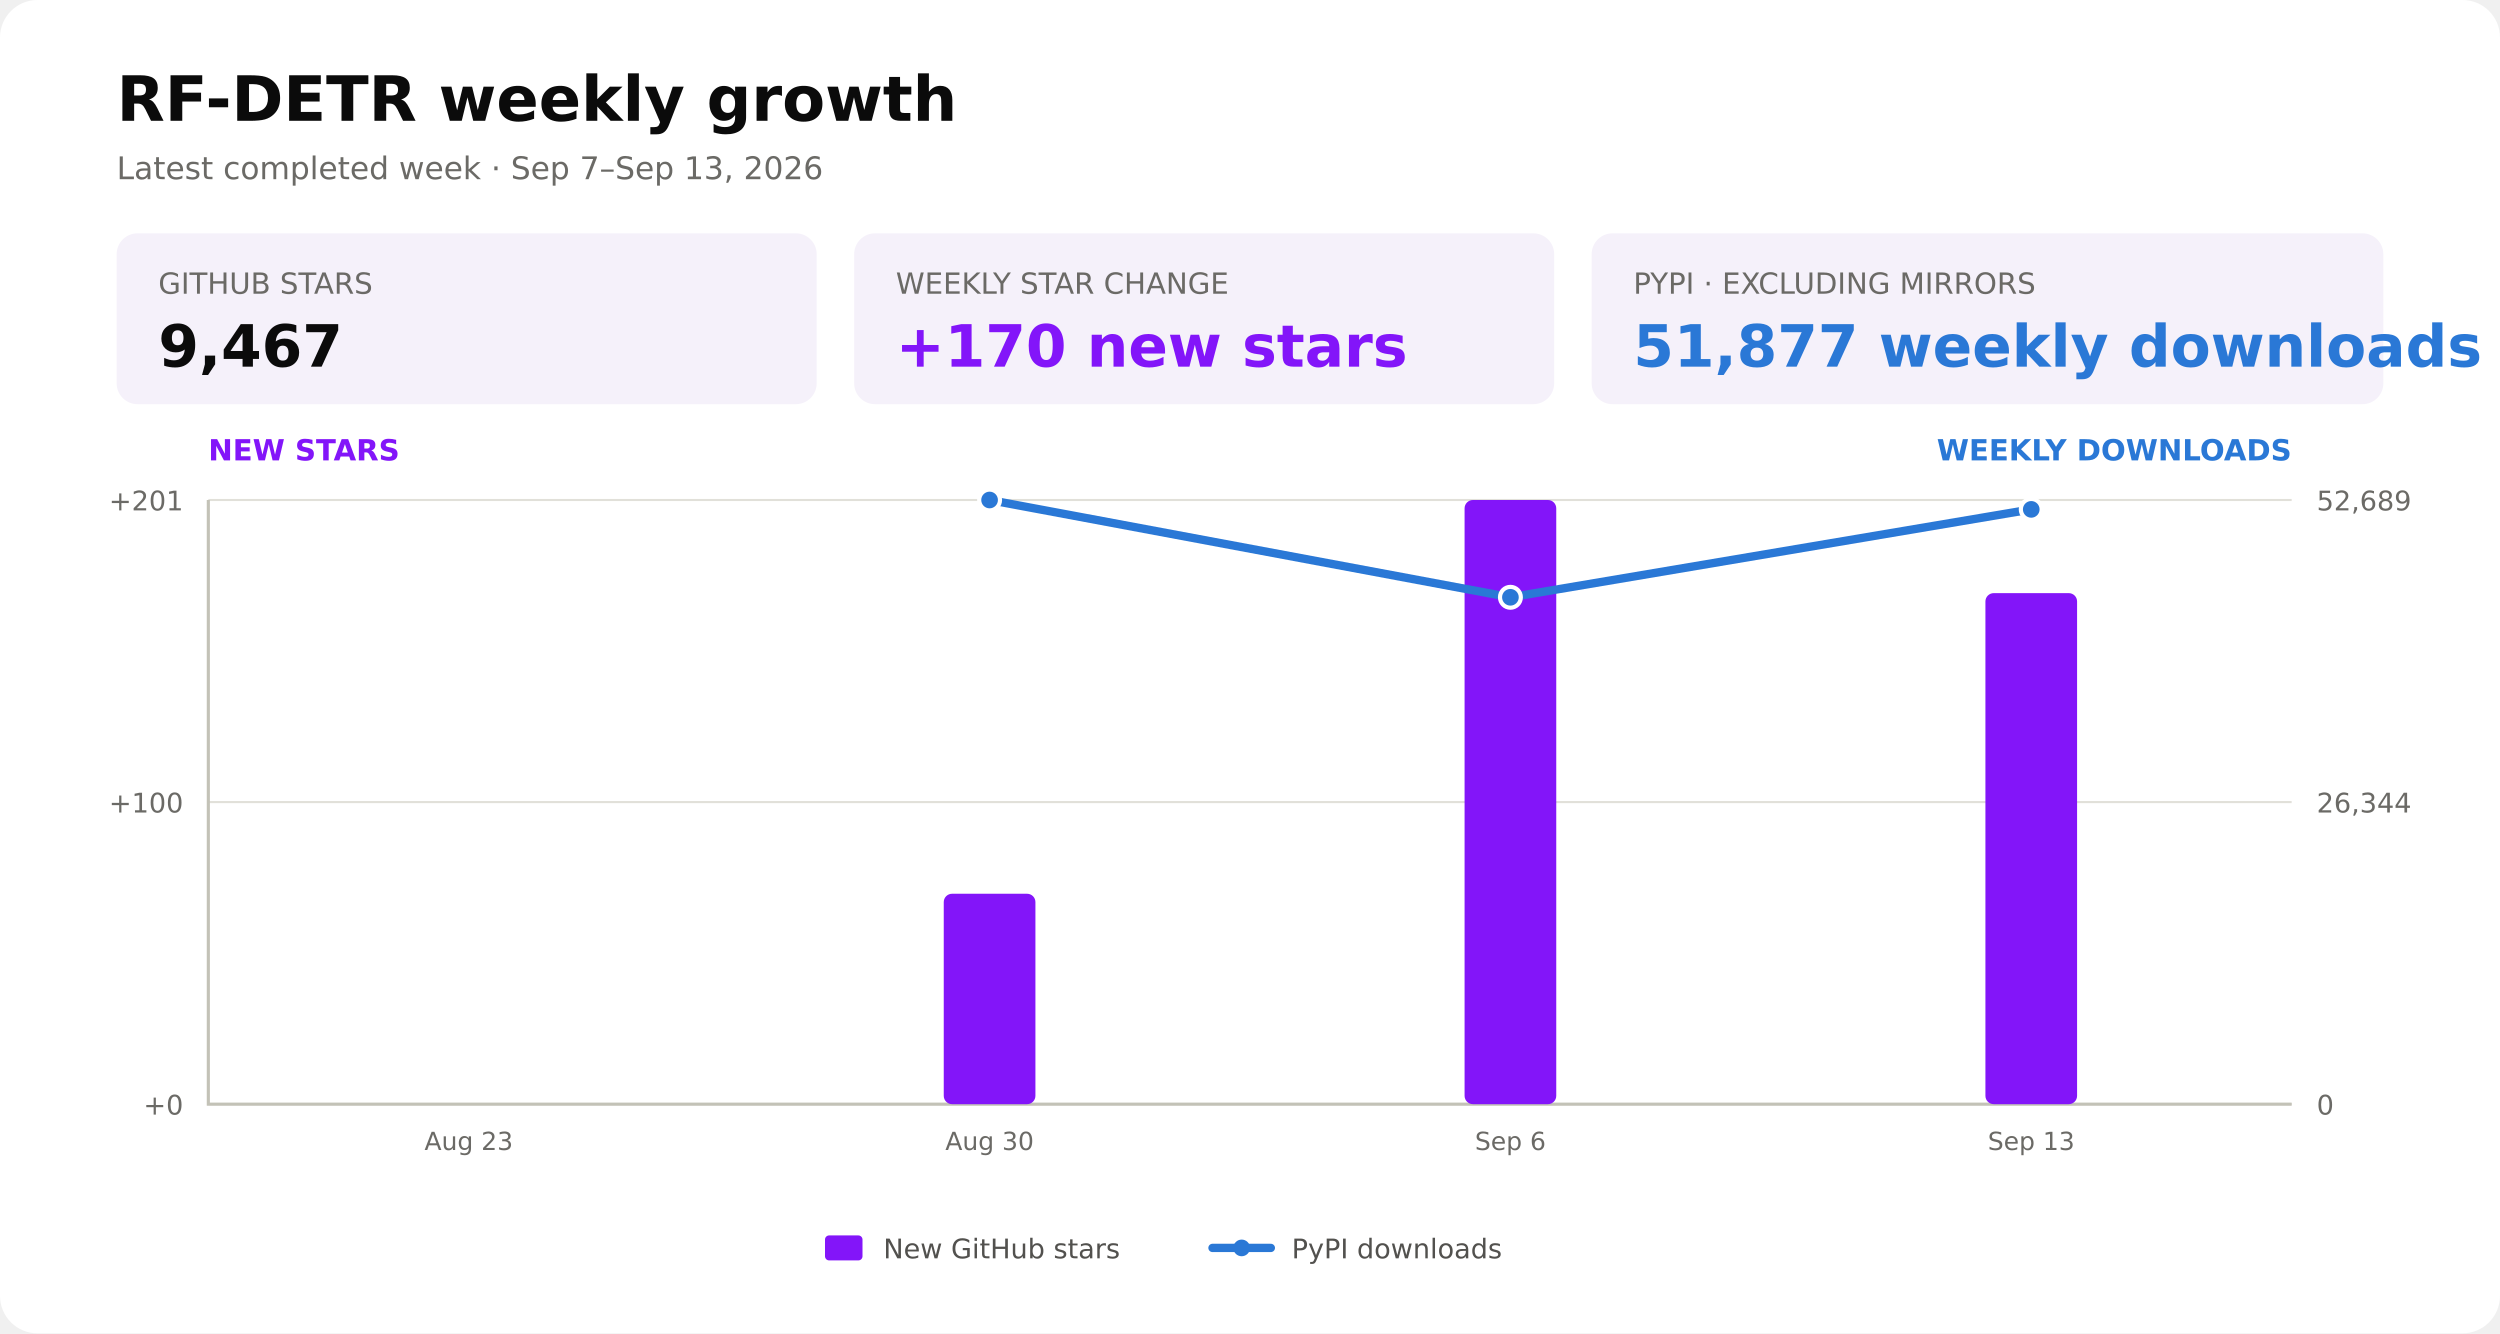
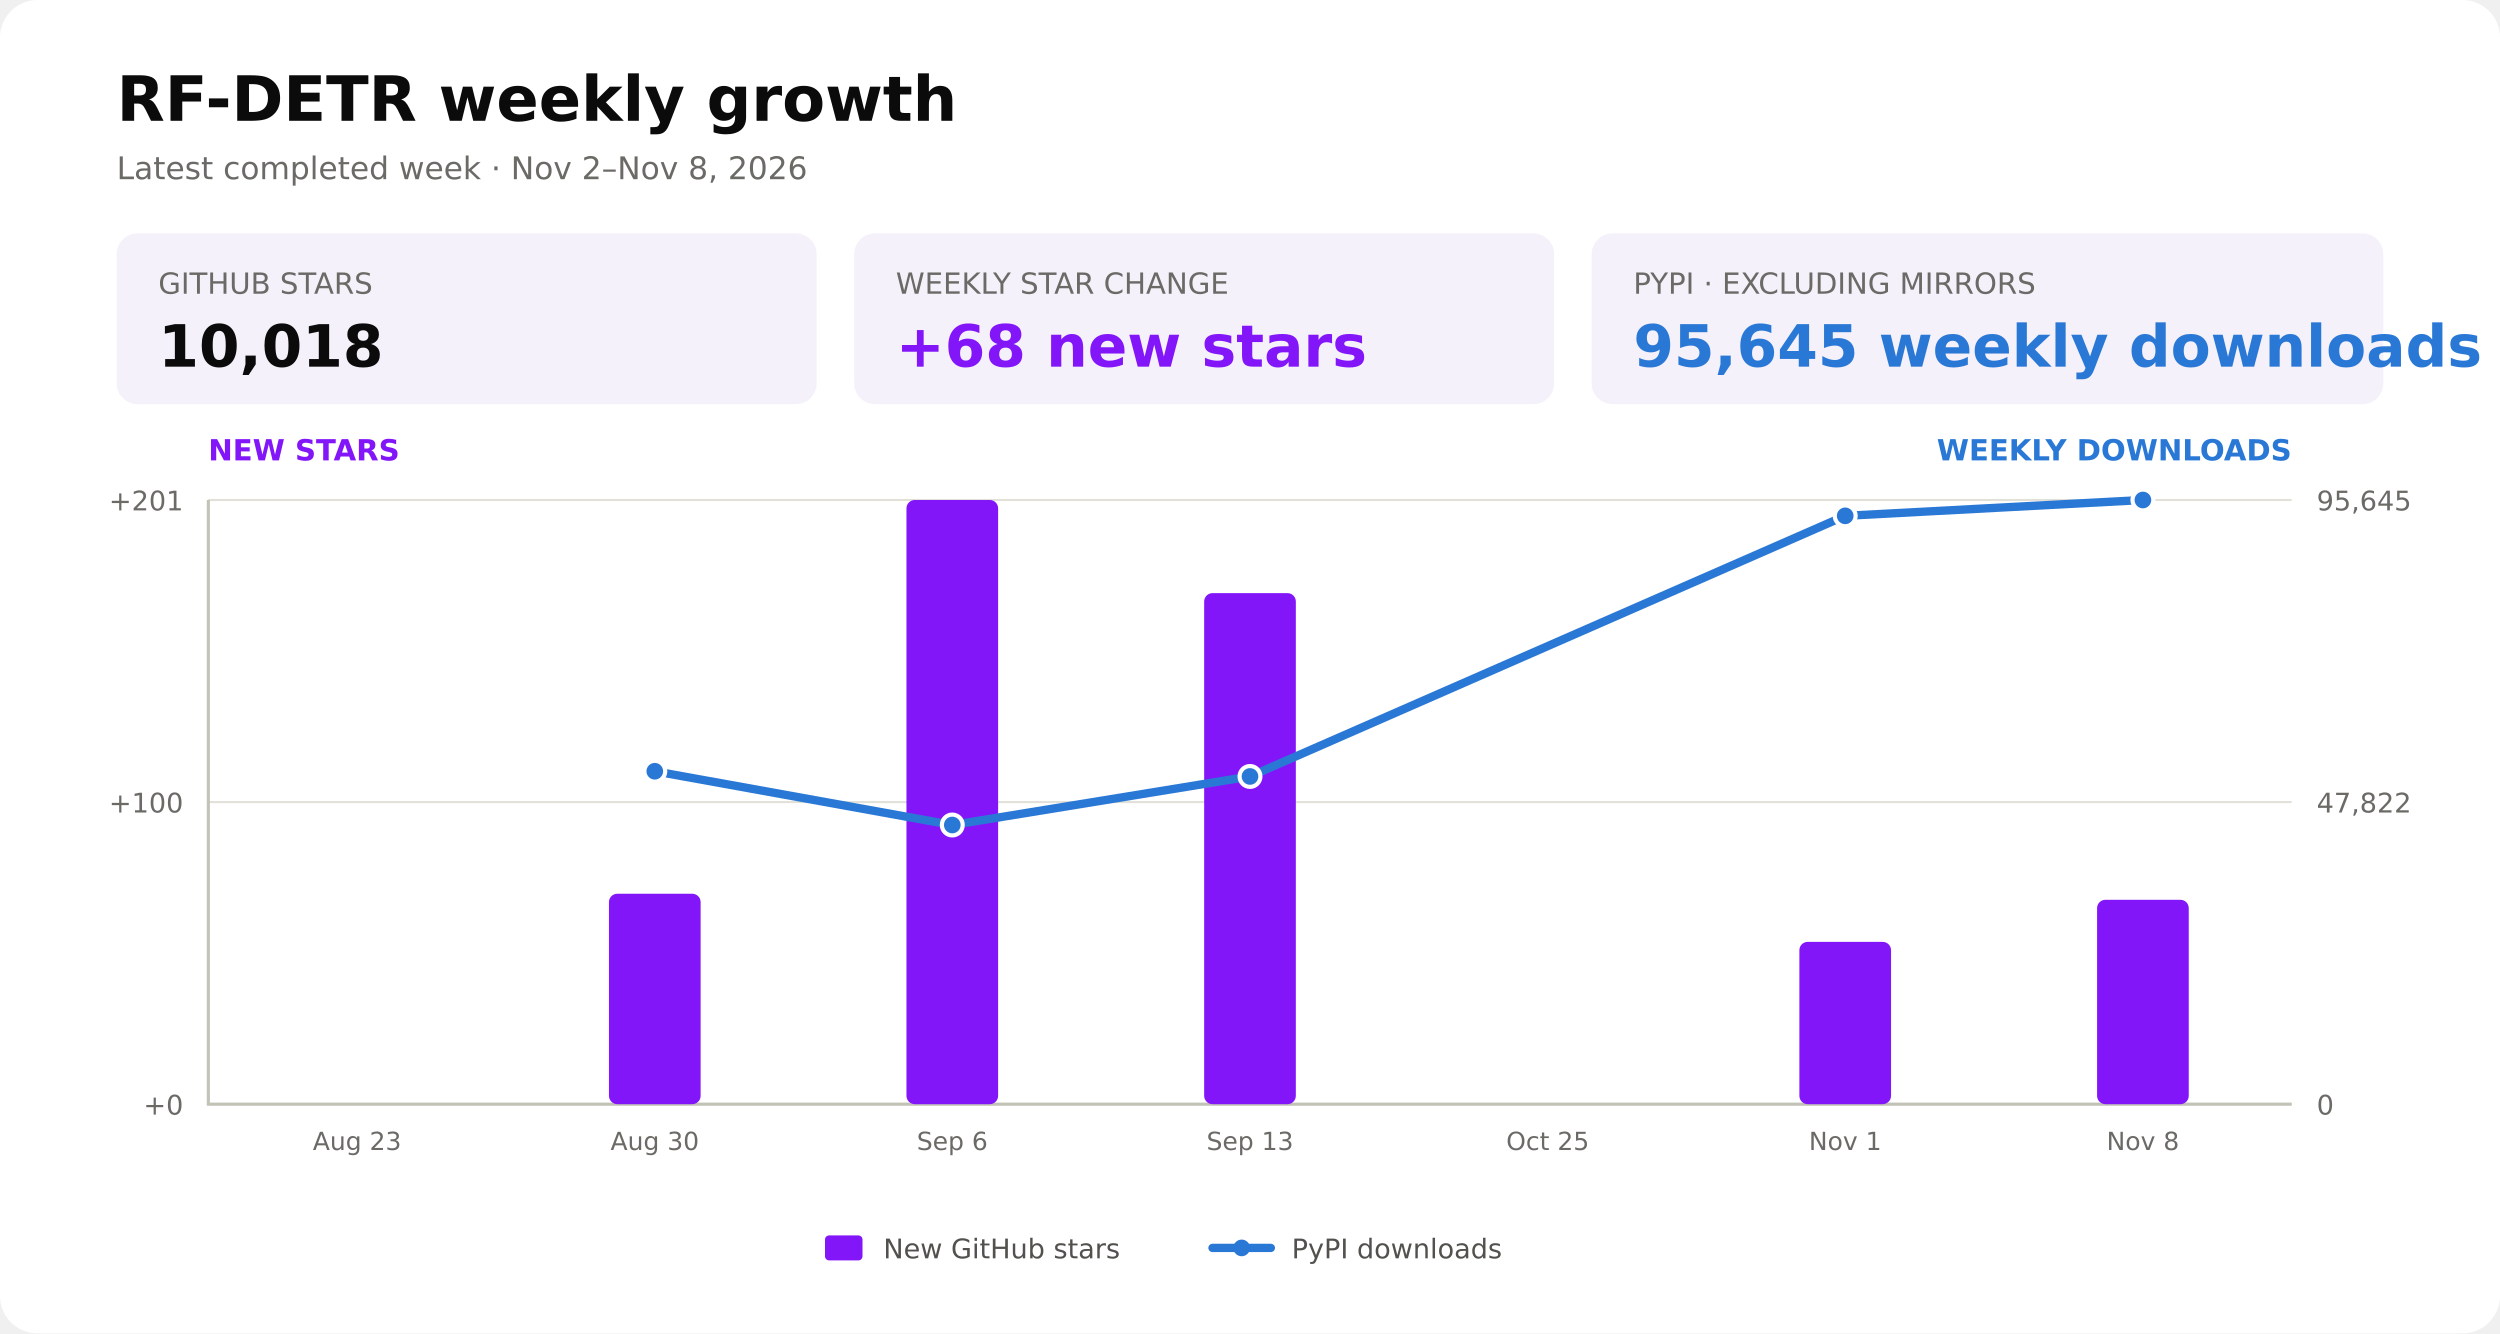
<svg xmlns="http://www.w3.org/2000/svg" width="1200" height="640" viewBox="0 0 1200 640" role="img" aria-labelledby="title description">
  <rect width="1200" height="640" rx="18" fill="#ffffff" />
  <text x="56" y="58" fill="#0b0b0b" font-family="DejaVu Sans, Arial, sans-serif" font-size="30" font-weight="700">RF-DETR weekly growth</text>
-   <text x="56" y="86" fill="#6b6a66" font-family="DejaVu Sans, Arial, sans-serif" font-size="15">Latest completed week · Sep 7–Sep 13, 2026</text>
+   <text x="56" y="86" fill="#6b6a66" font-family="DejaVu Sans, Arial, sans-serif" font-size="15">Latest completed week · Nov 2–Nov 8, 2026</text>
  <g font-family="DejaVu Sans, Arial, sans-serif">
    <rect x="56" y="112" width="336" height="82" rx="10" fill="#f5f1fa" />
    <text x="76" y="141" fill="#6b6a66" font-size="14">GITHUB STARS</text>
-     <text x="76" y="176" fill="#0b0b0b" font-size="28" font-weight="700">9,467</text>
+     <text x="76" y="176" fill="#0b0b0b" font-size="28" font-weight="700">10,018</text>
    <rect x="410" y="112" width="336" height="82" rx="10" fill="#f5f1fa" />
    <text x="430" y="141" fill="#6b6a66" font-size="14">WEEKLY STAR CHANGE</text>
-     <text x="430" y="176" fill="#8315f9" font-size="28" font-weight="700">+170 new stars</text>
+     <text x="430" y="176" fill="#8315f9" font-size="28" font-weight="700">+68 new stars</text>
    <rect x="764" y="112" width="380" height="82" rx="10" fill="#f5f1fa" />
    <text x="784" y="141" fill="#6b6a66" font-size="14">PYPI · EXCLUDING MIRRORS</text>
-     <text x="784" y="176" fill="#2a78d6" font-size="28" font-weight="700">51,877 weekly downloads</text>
+     <text x="784" y="176" fill="#2a78d6" font-size="28" font-weight="700">95,645 weekly downloads</text>
  </g>
  <g aria-hidden="true" fill="none" stroke="#e1e0d9" stroke-width="1">
    <path d="M100 530.0H1100" />
    <path d="M100 385.0H1100" />
    <path d="M100 240.0H1100" />
  </g>
  <path d="M100 240V530H1100" fill="none" stroke="#c3c2b7" stroke-width="1.5" />
  <g fill="#6b6a66" font-family="DejaVu Sans, Arial, sans-serif" font-size="13">
    <text x="88" y="535.0" text-anchor="end">+0</text>
    <text x="1112" y="535.0" text-anchor="start">0</text>
    <text x="88" y="390.0" text-anchor="end">+100</text>
-     <text x="1112" y="390.0" text-anchor="start">26,344</text>
+     <text x="1112" y="390.0" text-anchor="start">47,822</text>
    <text x="88" y="245.0" text-anchor="end">+201</text>
-     <text x="1112" y="245.0" text-anchor="start">52,689</text>
+     <text x="1112" y="245.0" text-anchor="start">95,645</text>
    <text x="100" y="221" fill="#8315f9" font-size="14" font-weight="700">NEW STARS</text>
    <text x="1100" y="221" fill="#2a78d6" font-size="14" font-weight="700" text-anchor="end">WEEKLY DOWNLOADS</text>
  </g>
  <g id="weekly-stars-bars">
-     <rect x="453.0" y="429.0" width="44.0" height="101.0" rx="4" fill="#8315f9" />
-     <rect x="703.0" y="240.0" width="44.0" height="290.0" rx="4" fill="#8315f9" />
-     <rect x="953.0" y="284.7" width="44.0" height="245.3" rx="4" fill="#8315f9" />
+     <rect x="292.3" y="429.0" width="44.0" height="101.0" rx="4" fill="#8315f9" />
+     <rect x="435.1" y="240.0" width="44.0" height="290.0" rx="4" fill="#8315f9" />
+     <rect x="578.0" y="284.7" width="44.0" height="245.3" rx="4" fill="#8315f9" />
+     <rect x="863.7" y="452.1" width="44.0" height="77.9" rx="4" fill="#8315f9" />
+     <rect x="1006.6" y="431.9" width="44.0" height="98.1" rx="4" fill="#8315f9" />
  </g>
  <g id="weekly-downloads-line">
-     <polyline points="475.0,240.0 725.0,286.7 975.0,244.5" fill="none" stroke="#2a78d6" stroke-width="4" stroke-linecap="round" stroke-linejoin="round" />
-     <circle cx="475.0" cy="240.0" r="5" fill="#2a78d6" stroke="#ffffff" stroke-width="2" />
-     <circle cx="725.0" cy="286.7" r="5" fill="#2a78d6" stroke="#ffffff" stroke-width="2" />
-     <circle cx="975.0" cy="244.5" r="5" fill="#2a78d6" stroke="#ffffff" stroke-width="2" />
+     <polyline points="314.3,370.2 457.1,396.0 600.0,372.7 885.7,247.6 1028.6,240.0" fill="none" stroke="#2a78d6" stroke-width="4" stroke-linecap="round" stroke-linejoin="round" />
+     <circle cx="314.3" cy="370.2" r="5" fill="#2a78d6" stroke="#ffffff" stroke-width="2" />
+     <circle cx="457.1" cy="396.0" r="5" fill="#2a78d6" stroke="#ffffff" stroke-width="2" />
+     <circle cx="600.0" cy="372.7" r="5" fill="#2a78d6" stroke="#ffffff" stroke-width="2" />
+     <circle cx="885.7" cy="247.6" r="5" fill="#2a78d6" stroke="#ffffff" stroke-width="2" />
+     <circle cx="1028.6" cy="240.0" r="5" fill="#2a78d6" stroke="#ffffff" stroke-width="2" />
  </g>
  <g fill="#6b6a66" font-family="DejaVu Sans, Arial, sans-serif" font-size="12" text-anchor="middle">
-     <text x="225.0" y="552">Aug 23</text>
-     <text x="475.0" y="552">Aug 30</text>
-     <text x="725.0" y="552">Sep 6</text>
-     <text x="975.0" y="552">Sep 13</text>
+     <text x="171.4" y="552">Aug 23</text>
+     <text x="314.3" y="552">Aug 30</text>
+     <text x="457.1" y="552">Sep 6</text>
+     <text x="600.0" y="552">Sep 13</text>
+     <text x="742.9" y="552">Oct 25</text>
+     <text x="885.7" y="552">Nov 1</text>
+     <text x="1028.6" y="552">Nov 8</text>
  </g>
  <g font-family="DejaVu Sans, Arial, sans-serif" font-size="13" fill="#52514e">
    <rect x="396" y="593" width="18" height="12" rx="2" fill="#8315f9" />
    <text x="424" y="604">New GitHub stars</text>
    <path d="M582 599H610" fill="none" stroke="#2a78d6" stroke-width="4" stroke-linecap="round" />
    <circle cx="596" cy="599" r="4" fill="#2a78d6" />
    <text x="620" y="604">PyPI downloads</text>
  </g>
</svg>
